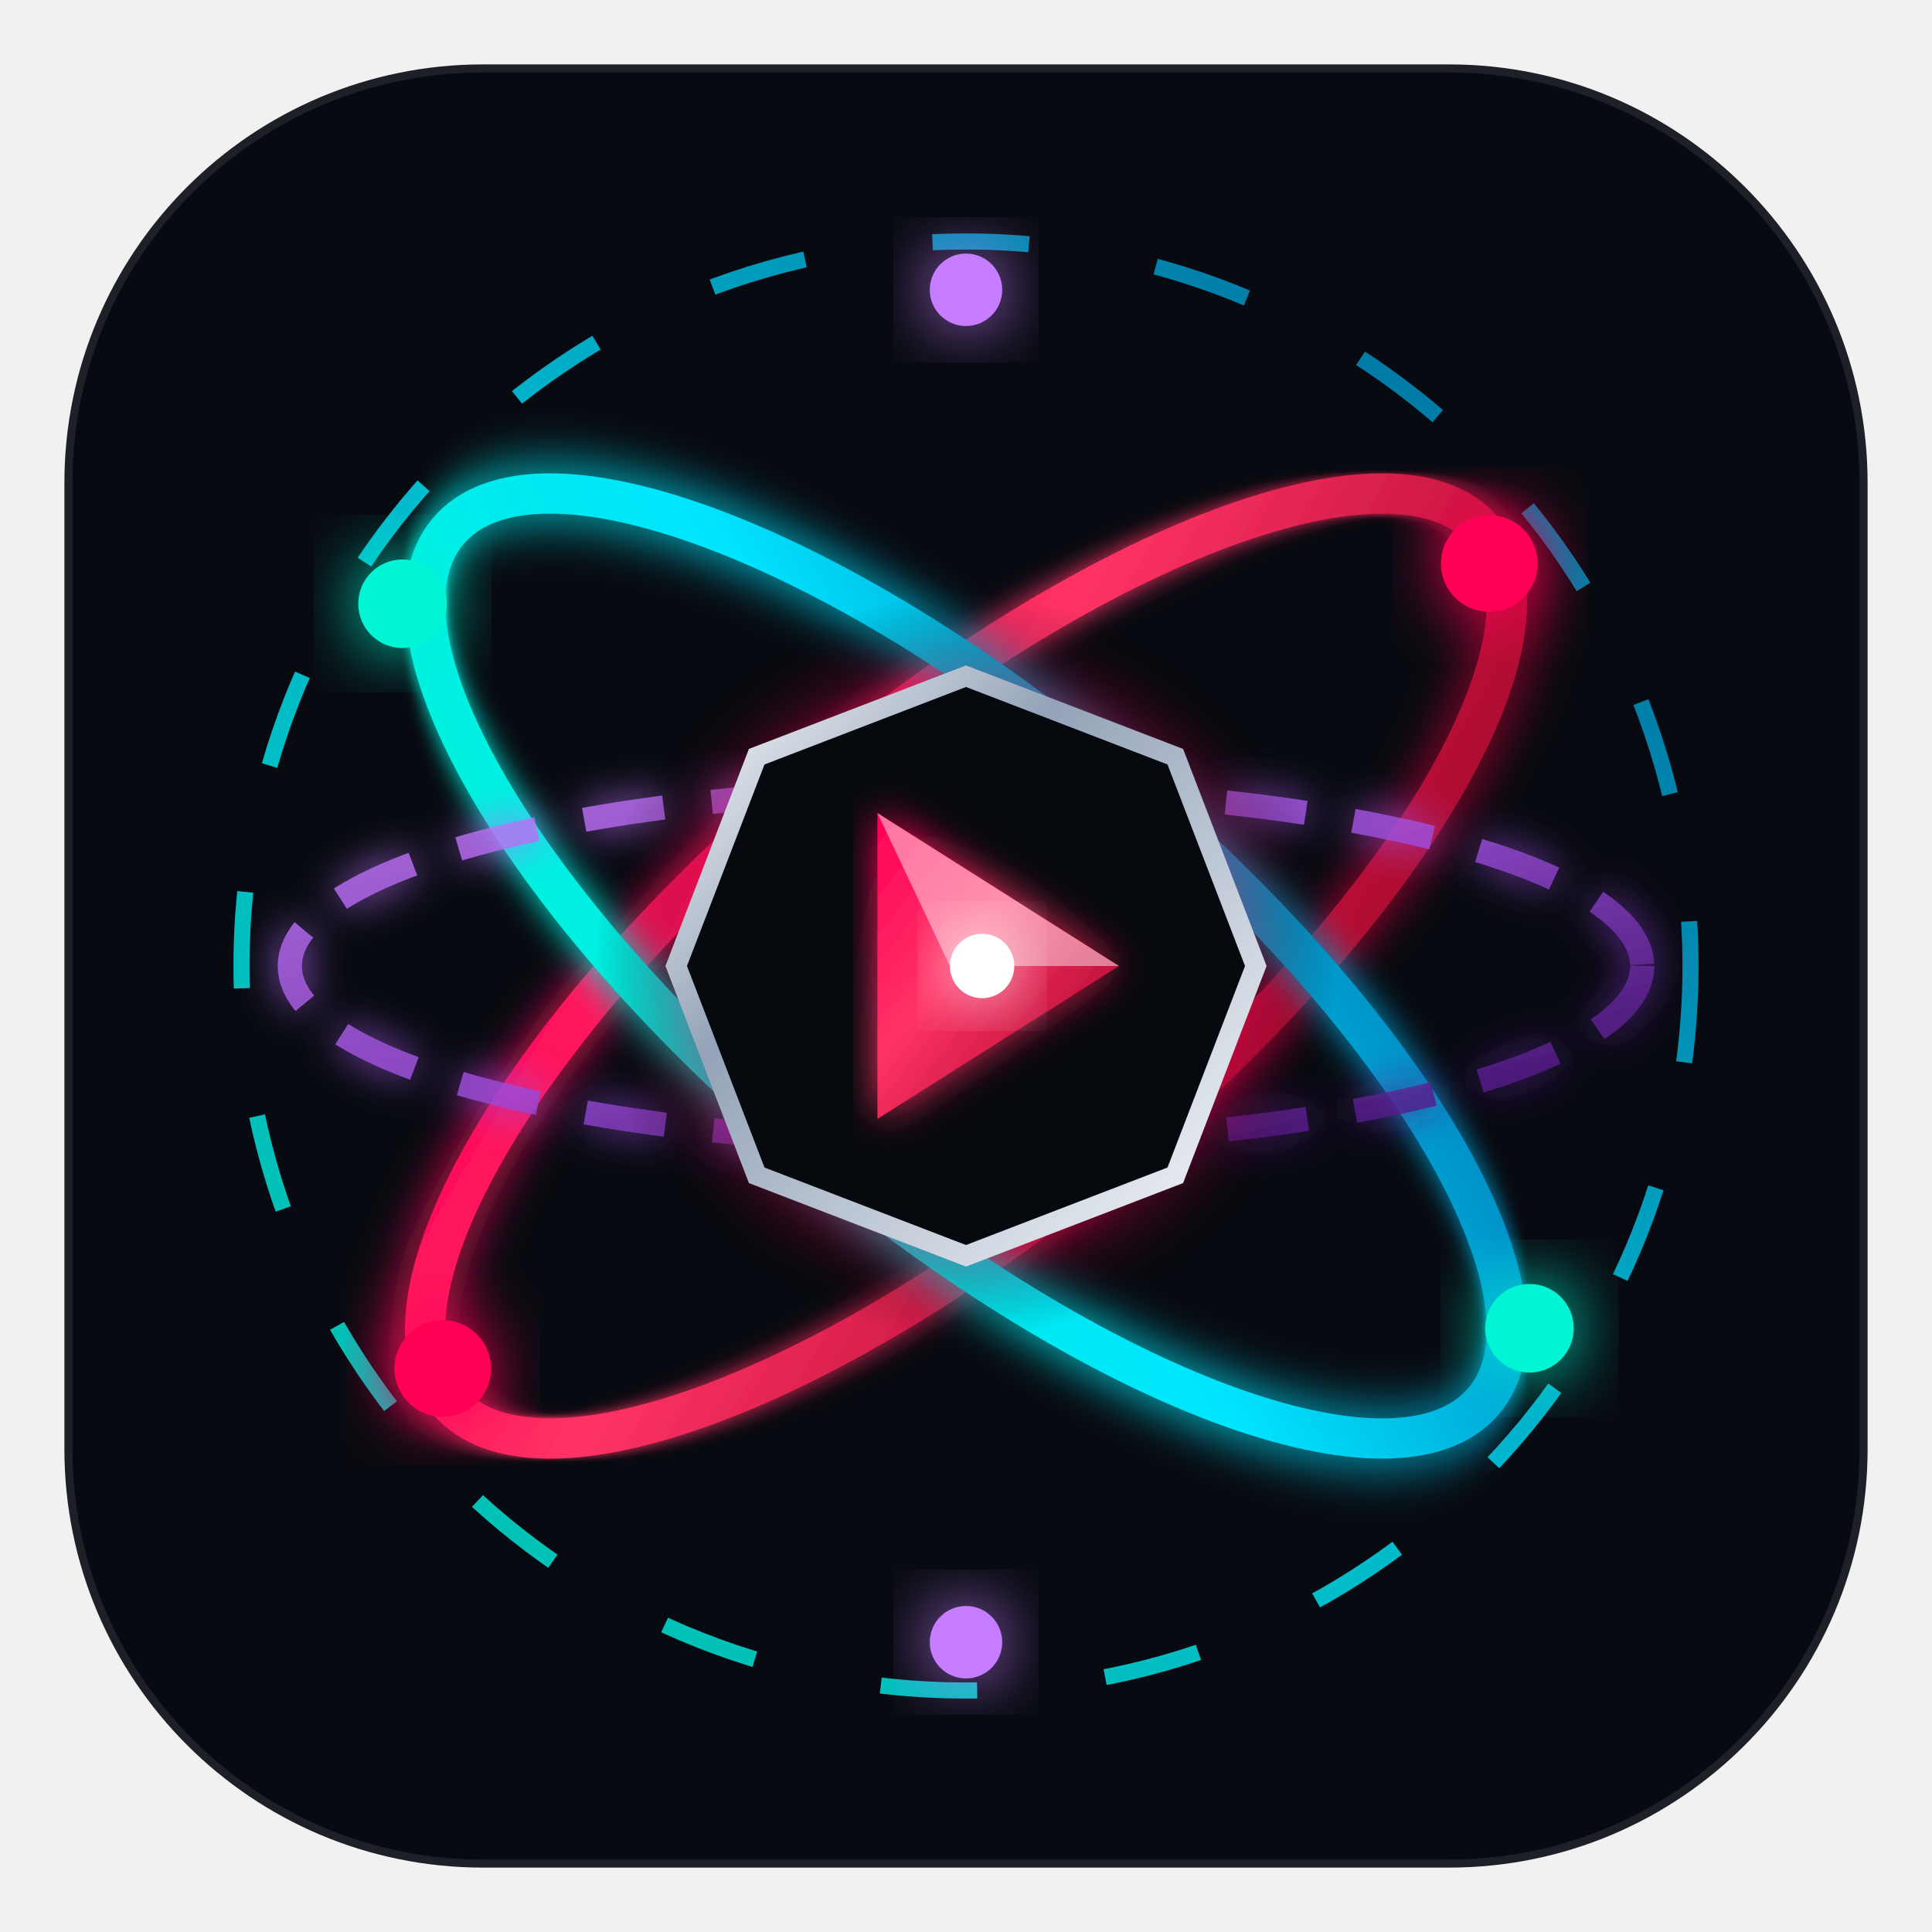
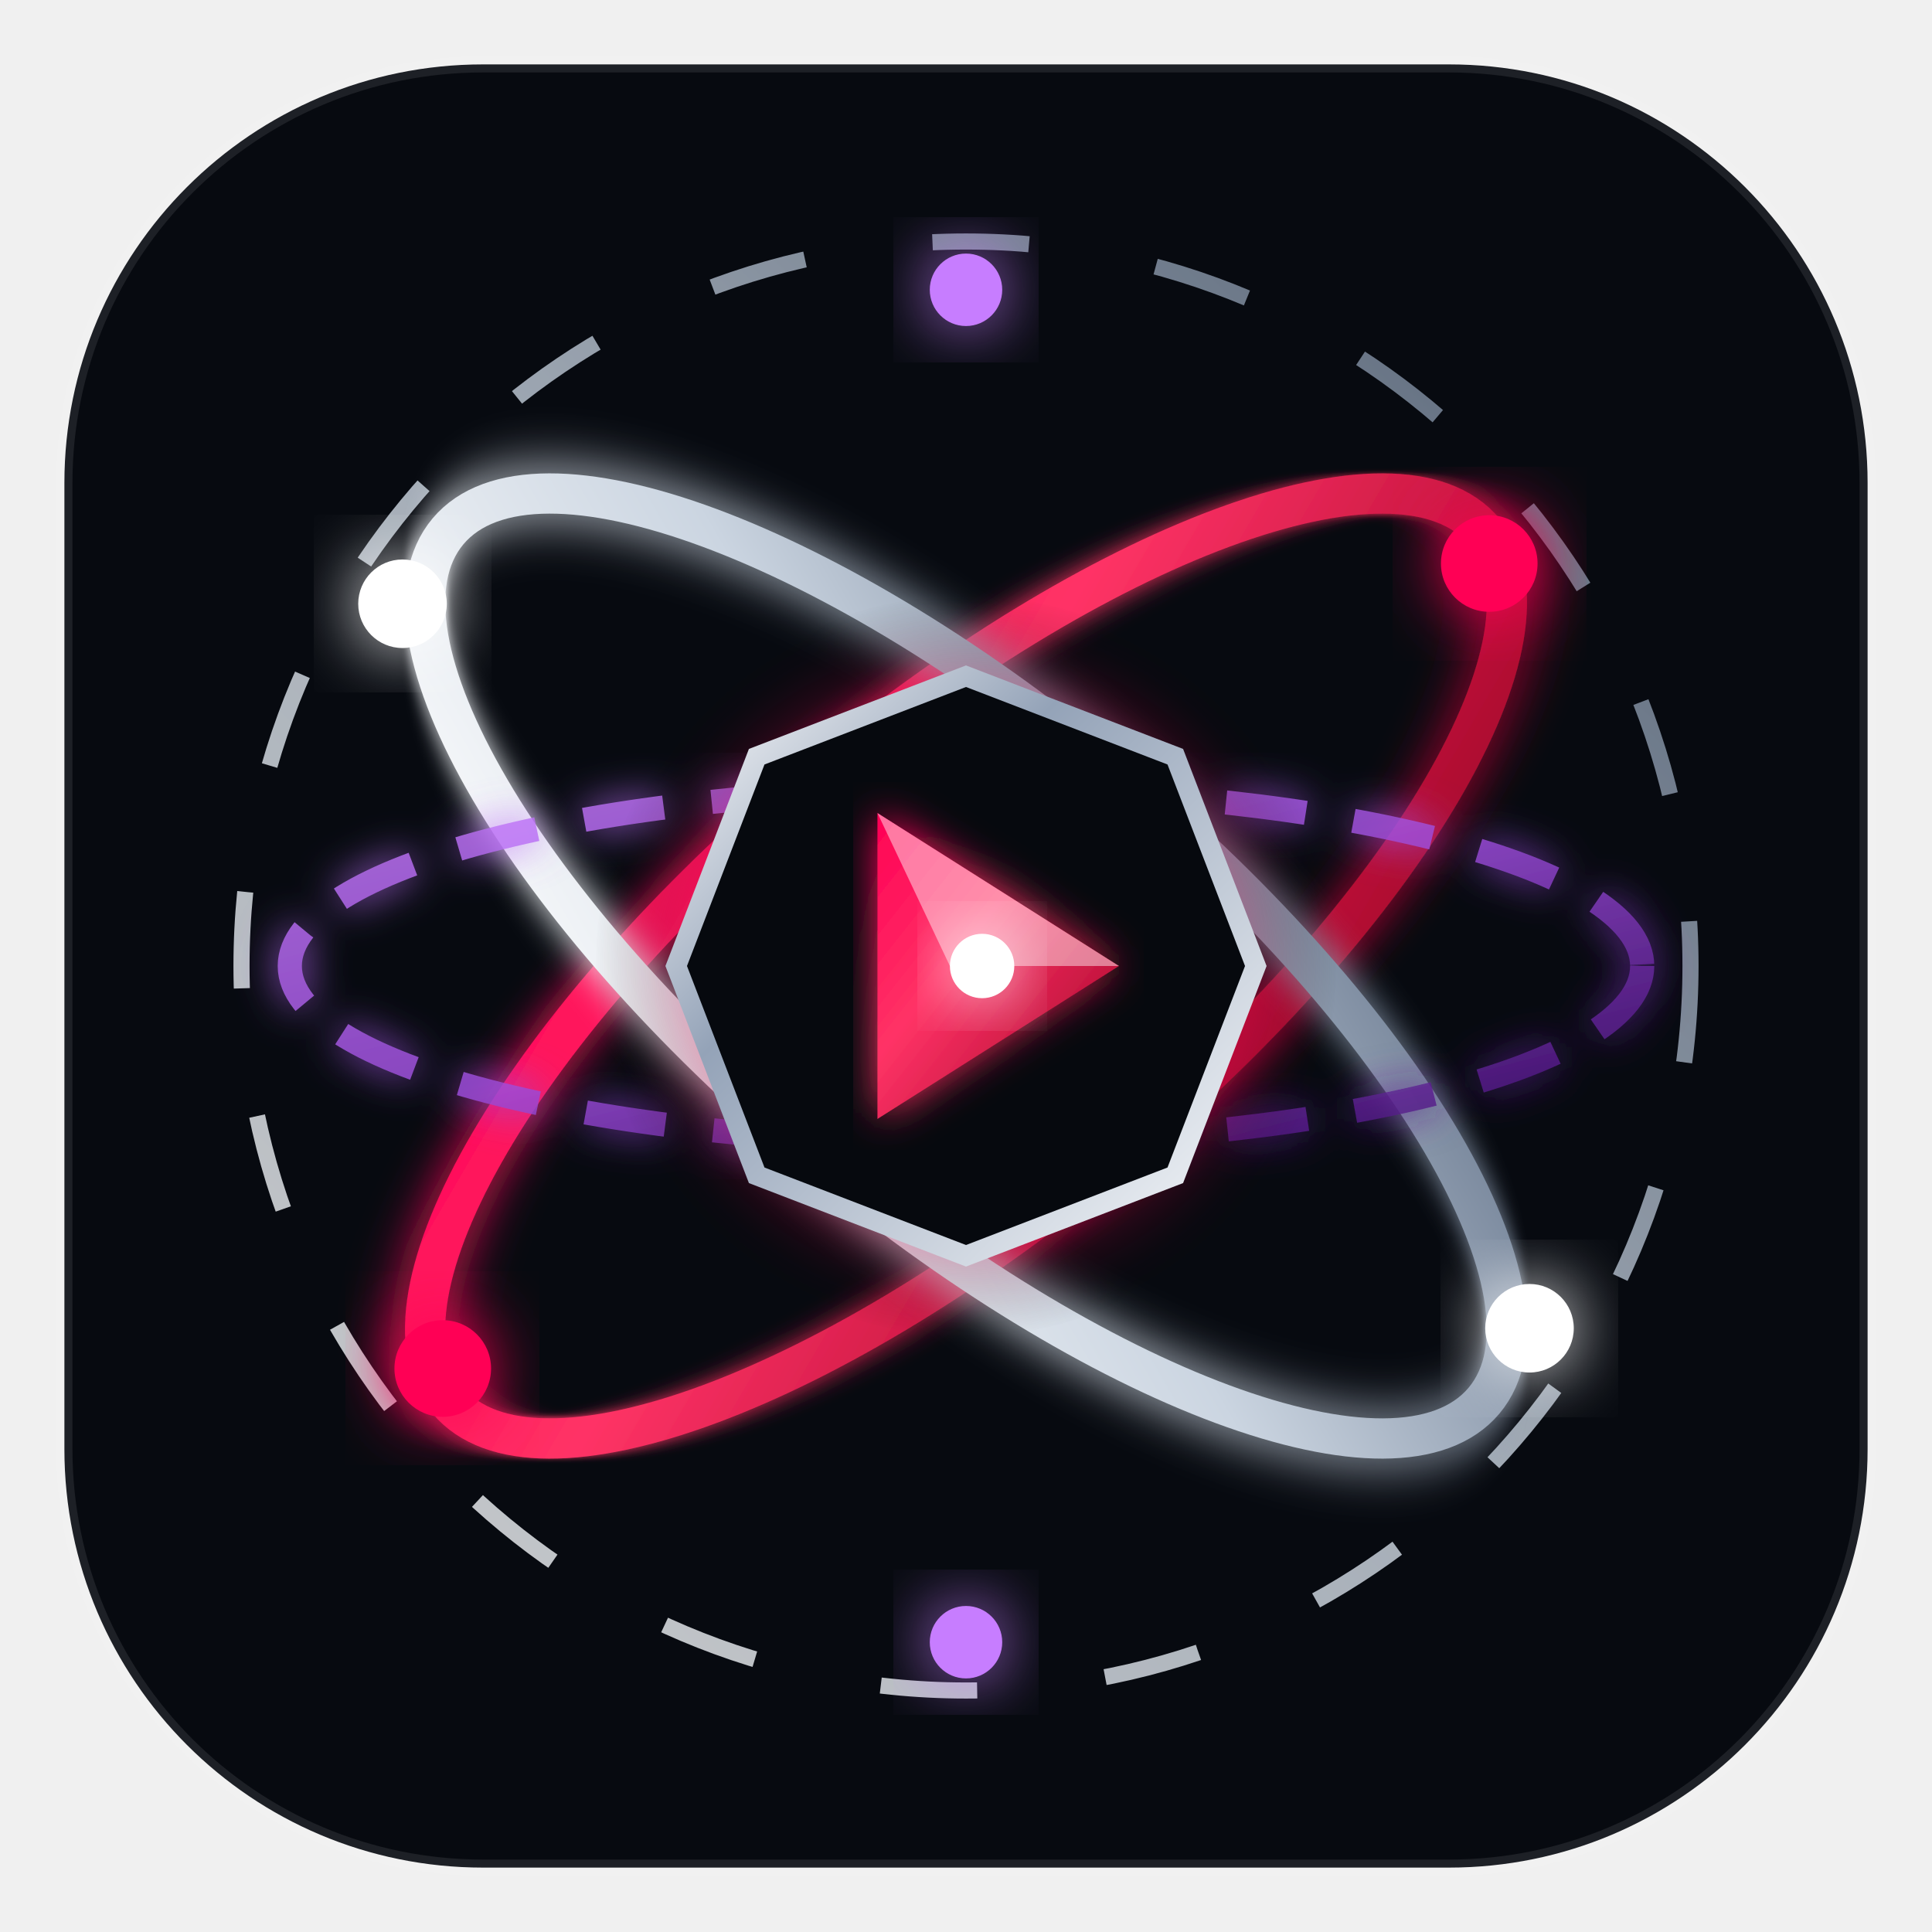
<svg xmlns="http://www.w3.org/2000/svg" viewBox="0 0 240 240" width="100%" height="100%">
  <defs>
    <linearGradient id="aethSqCrimson" x1="0%" y1="0%" x2="100%" y2="100%">
      <stop offset="0%" stop-color="#ff0055" />
      <stop offset="40%" stop-color="#ff3366" />
      <stop offset="100%" stop-color="#990022" />
    </linearGradient>
    <linearGradient id="aethSqCyan" x1="0%" y1="100%" x2="100%" y2="0%">
-       <stop offset="0%" stop-color="#00f5d4" />
-       <stop offset="50%" stop-color="#00e5ff" />
-       <stop offset="100%" stop-color="#0077b6" />
+       <stop offset="0%" stop-color="#ffffff" />
+       <stop offset="50%" stop-color="#cbd5e1" />
+       <stop offset="100%" stop-color="#64748b" />
    </linearGradient>
    <linearGradient id="aethSqViolet" x1="0%" y1="0%" x2="100%" y2="100%">
      <stop offset="0%" stop-color="#c77dff" />
      <stop offset="50%" stop-color="#9d4edd" />
      <stop offset="100%" stop-color="#3c096c" />
    </linearGradient>
    <linearGradient id="aethSqPlatinum" x1="0%" y1="0%" x2="100%" y2="100%">
      <stop offset="0%" stop-color="#ffffff" />
      <stop offset="35%" stop-color="#94a3b8" />
      <stop offset="100%" stop-color="#f8fafc" />
    </linearGradient>
    <radialGradient id="aethSqFlare" cx="50%" cy="50%" r="50%">
      <stop offset="0%" stop-color="#ffffff" />
-       <stop offset="30%" stop-color="#00f5d4" stop-opacity="0.95" />
-       <stop offset="65%" stop-color="#ff0055" stop-opacity="0.55" />
+       <stop offset="30%" stop-color="#ffffff" stop-opacity="0.95" />
+       <stop offset="65%" stop-color="#ff0055" stop-opacity="0.4" />
      <stop offset="100%" stop-color="#000000" stop-opacity="0" />
    </radialGradient>
    <filter id="aethSqBloom" x="-50%" y="-50%" width="200%" height="200%">
      <feGaussianBlur in="SourceGraphic" stdDeviation="4.5" result="blur1" />
      <feMerge>
        <feMergeNode in="blur1" />
        <feMergeNode in="SourceGraphic" />
      </feMerge>
    </filter>
    <filter id="aethSqChroma" stdDeviation="2.5">
      <feGaussianBlur stdDeviation="2.5" result="blur" />
      <feComposite in="SourceGraphic" in2="blur" operator="over" />
    </filter>
  </defs>
  <rect x="8" y="8" width="224" height="224" rx="52" fill="#070a10" stroke="rgba(255,255,255,0.09)" stroke-width="2" />
  <g transform="translate(20, 20)">
    <circle cx="100" cy="100" r="90" fill="none" stroke="url(#aethSqCyan)" stroke-width="2" stroke-dasharray="12 16" opacity="0.8" />
    <ellipse cx="100" cy="100" rx="84" ry="30" fill="none" stroke="url(#aethSqCrimson)" stroke-width="5" transform="rotate(-40 100 100)" filter="url(#aethSqChroma)" stroke-linecap="round" />
    <ellipse cx="100" cy="100" rx="84" ry="30" fill="none" stroke="url(#aethSqCyan)" stroke-width="5" transform="rotate(40 100 100)" filter="url(#aethSqChroma)" stroke-linecap="round" />
    <ellipse cx="100" cy="100" rx="84" ry="22" fill="none" stroke="url(#aethSqViolet)" stroke-width="3" filter="url(#aethSqChroma)" stroke-dasharray="10 6" opacity="0.85" />
-     <circle cx="30" cy="55" r="5.5" fill="#00f5d4" filter="url(#aethSqBloom)" />
-     <circle cx="170" cy="145" r="5.5" fill="#00f5d4" filter="url(#aethSqBloom)" />
+     <circle cx="30" cy="55" r="5.5" fill="#ffffff" filter="url(#aethSqBloom)" />
+     <circle cx="170" cy="145" r="5.5" fill="#ffffff" filter="url(#aethSqBloom)" />
    <circle cx="165" cy="50" r="6" fill="#ff0055" filter="url(#aethSqBloom)" />
    <circle cx="35" cy="150" r="6" fill="#ff0055" filter="url(#aethSqBloom)" />
    <circle cx="100" cy="16" r="4.5" fill="#c77dff" filter="url(#aethSqBloom)" />
    <circle cx="100" cy="184" r="4.5" fill="#c77dff" filter="url(#aethSqBloom)" />
    <g transform="translate(100, 100)">
      <circle cx="0" cy="0" r="46" fill="url(#aethSqFlare)" />
      <polygon points="0,-36 26,-26 36,0 26,26 0,36 -26,26 -36,0 -26,-26" fill="#06090e" stroke="url(#aethSqPlatinum)" stroke-width="2.5" />
      <polygon points="-11,-19 19,0 -11,19" fill="url(#aethSqCrimson)" filter="url(#aethSqChroma)" />
      <polygon points="-11,-19 19,0 -2,0" fill="#ffffff" opacity="0.45" />
      <circle cx="2" cy="0" r="4" fill="#ffffff" filter="url(#aethSqBloom)" />
    </g>
  </g>
</svg>
